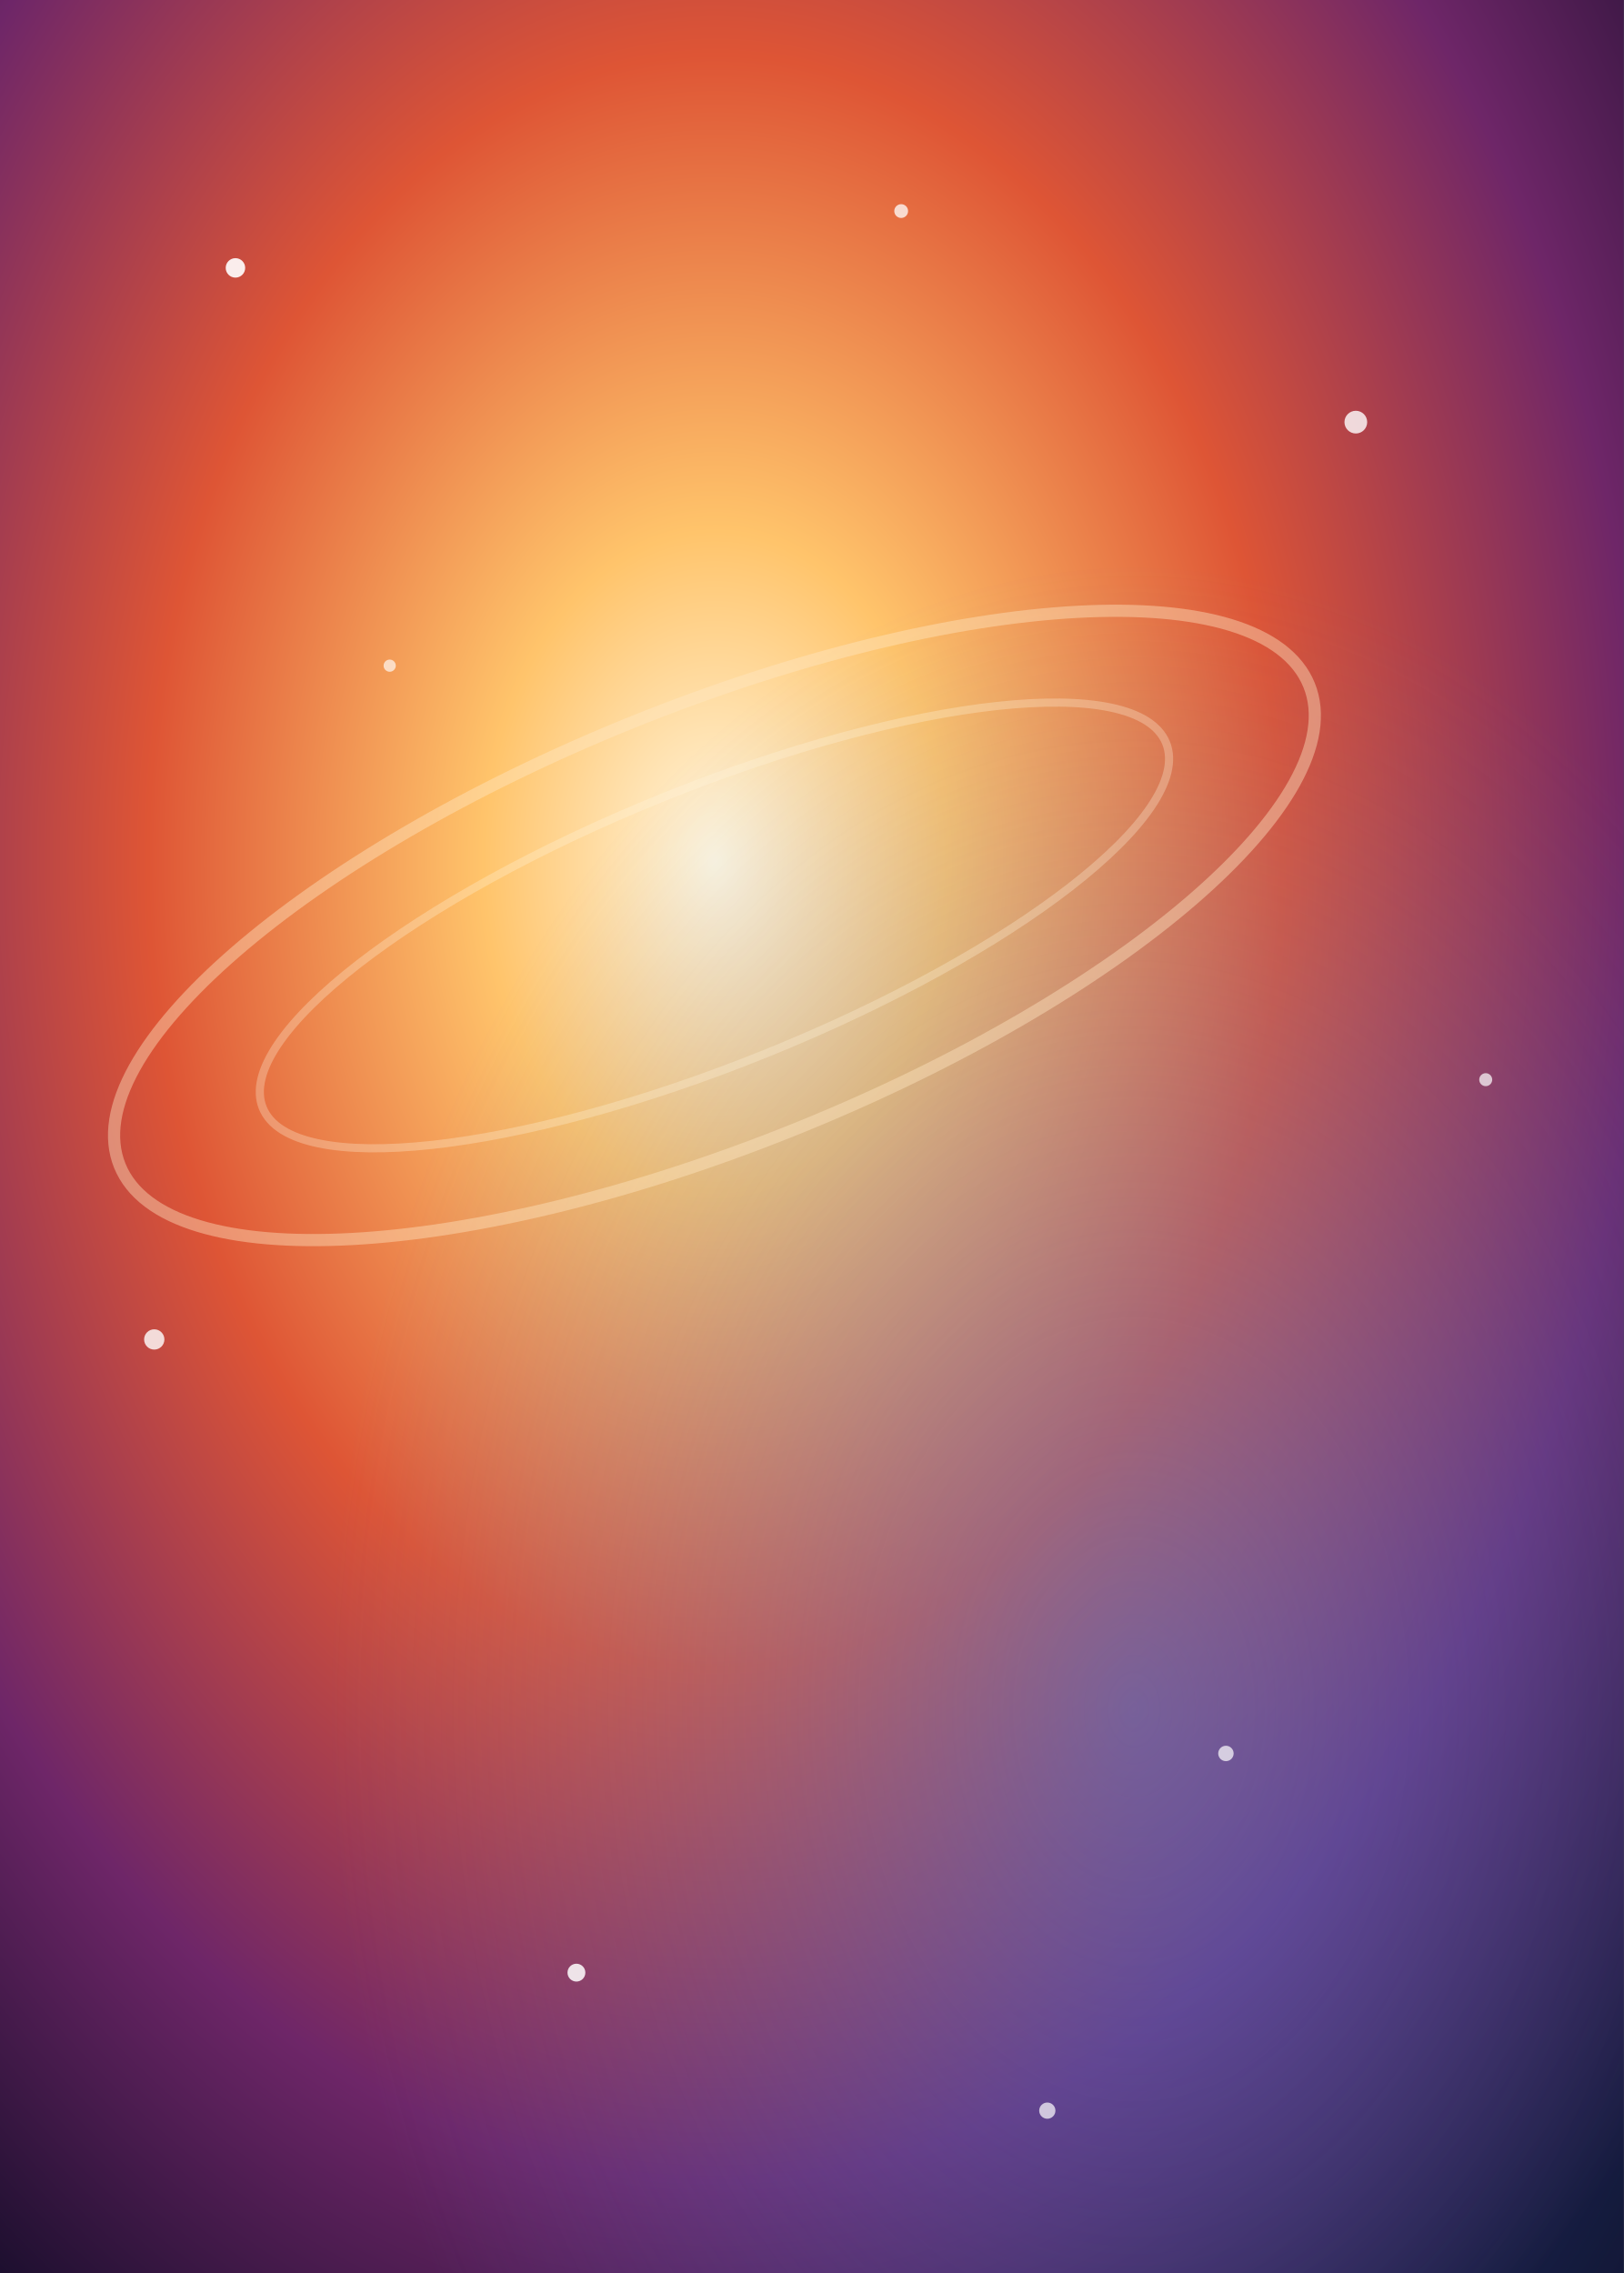
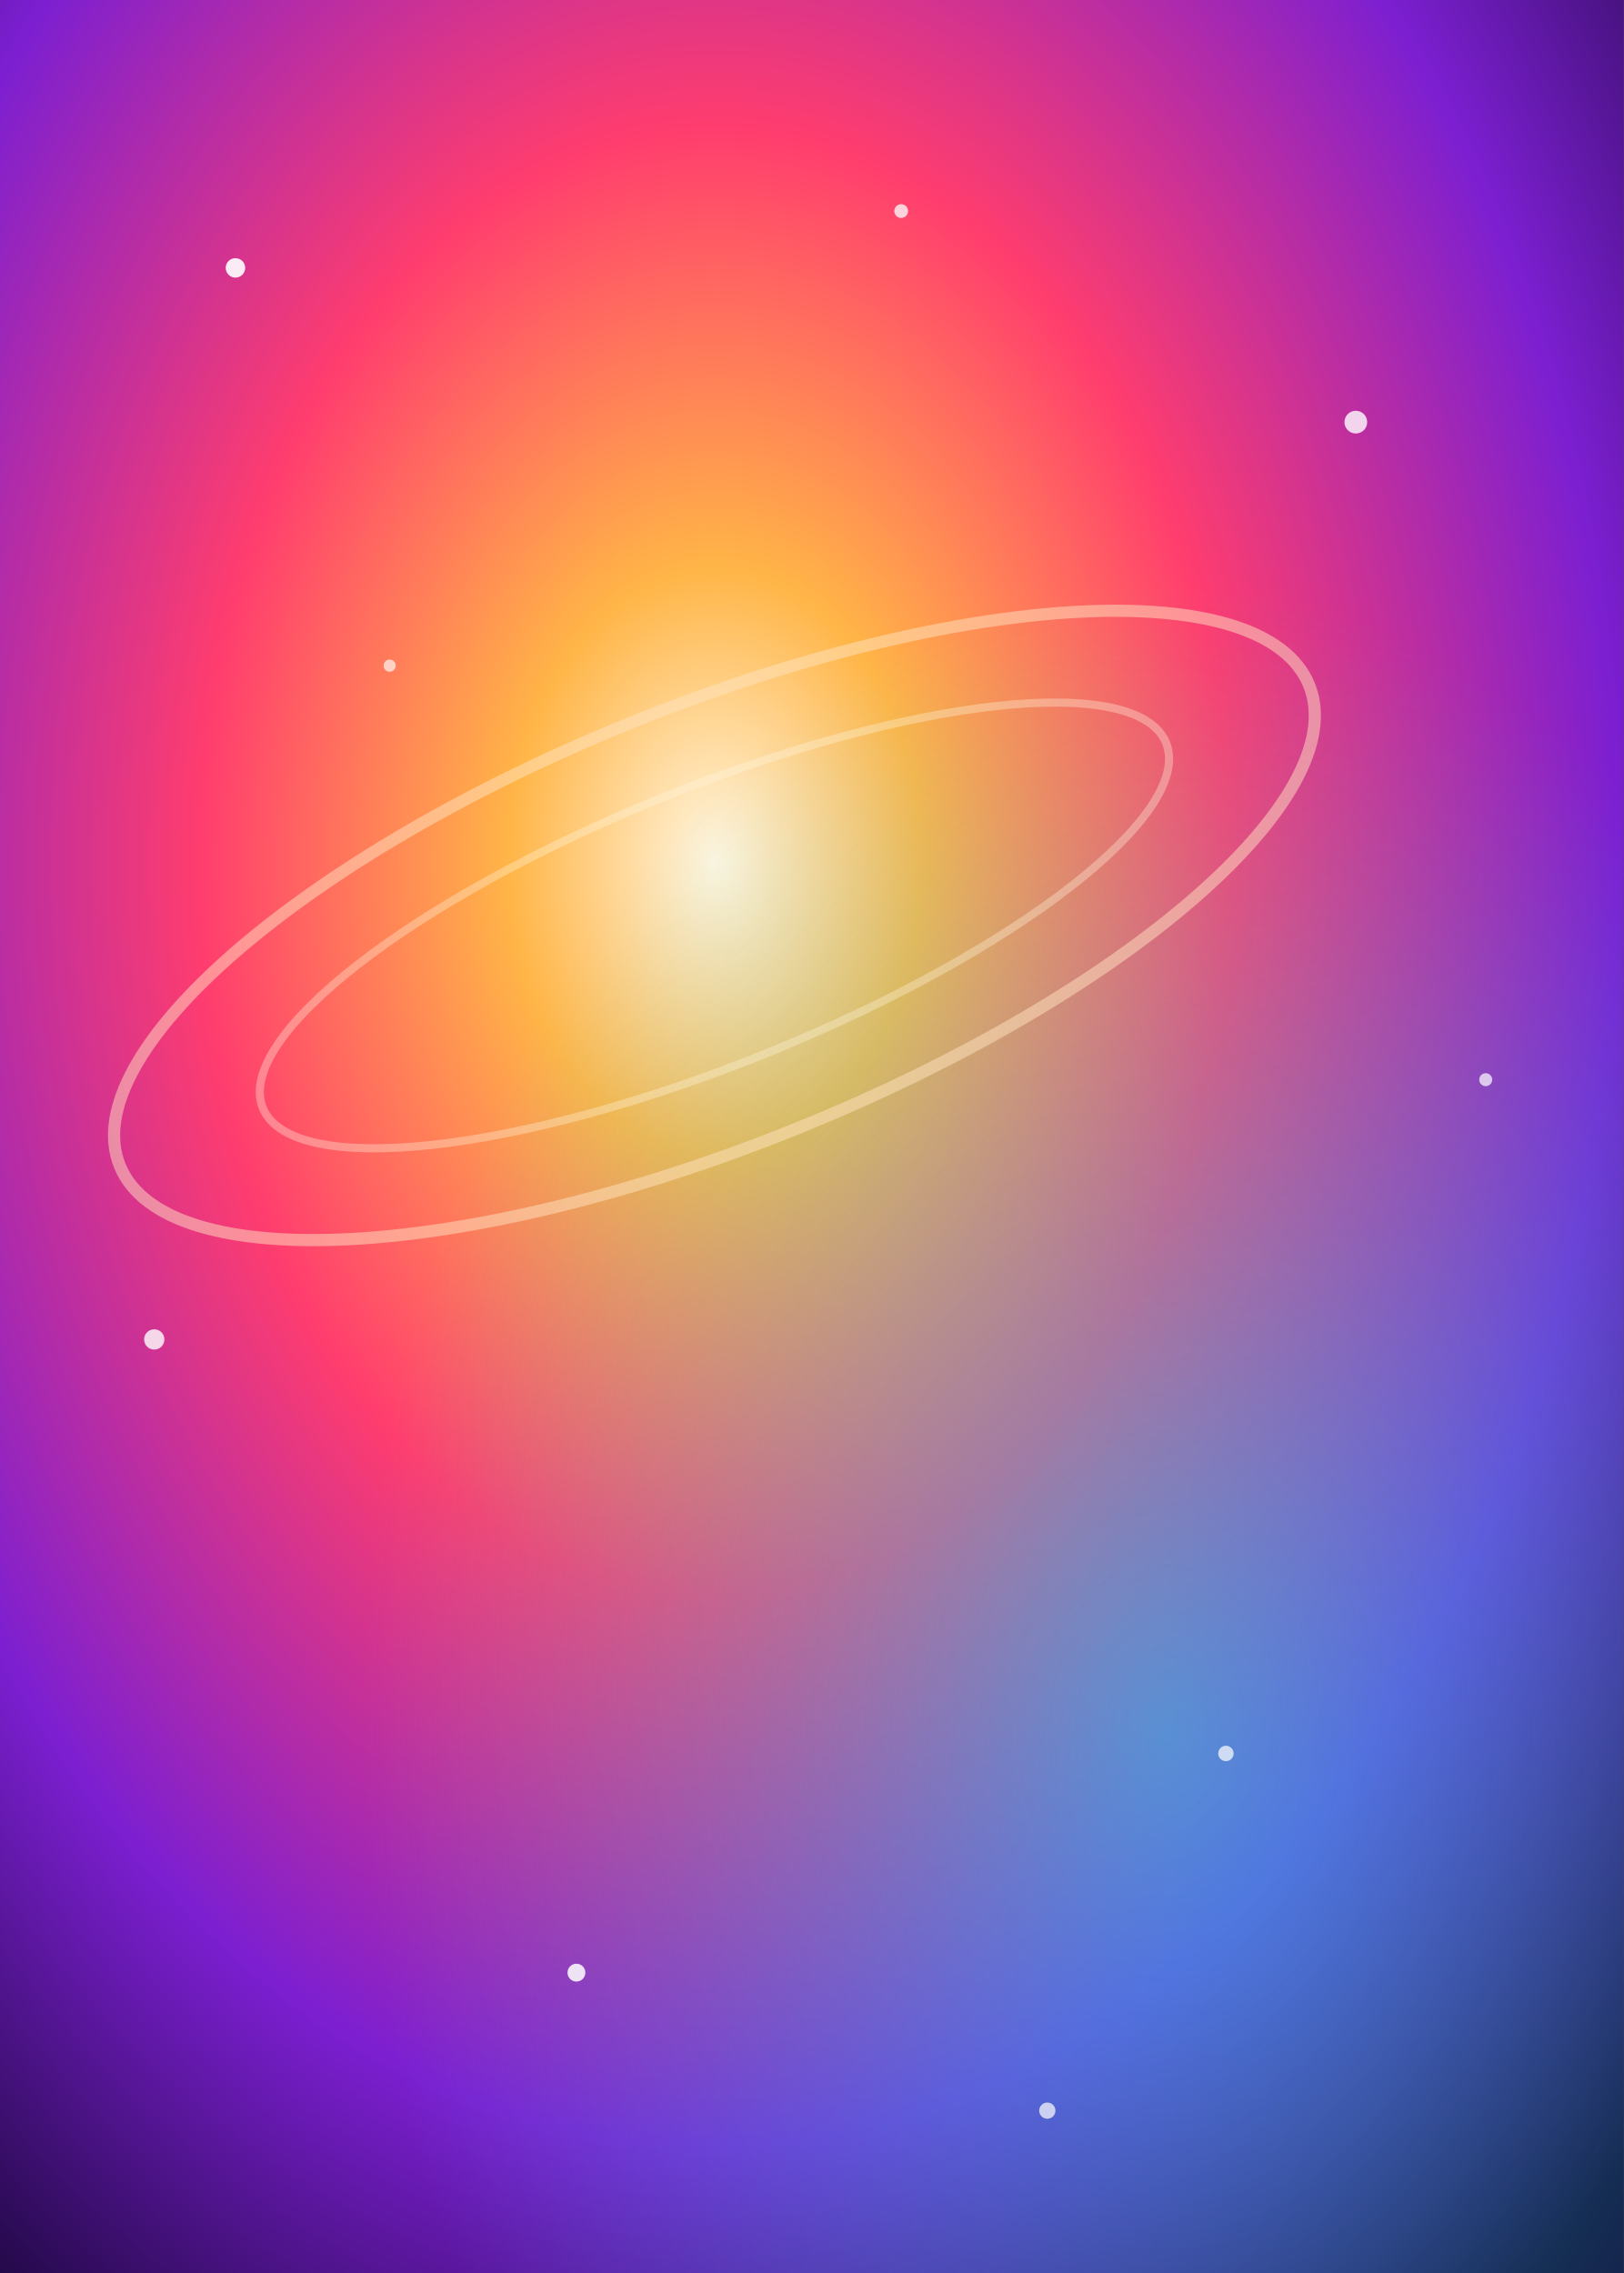
<svg xmlns="http://www.w3.org/2000/svg" viewBox="0 0 400 560" width="400" height="560">
  <defs>
    <radialGradient id="nc" cx="0.44" cy="0.38" r="0.8">
-       <stop offset="0" stop-color="#FFF6DF" />
-       <stop offset="0.18" stop-color="#FFC46B" />
-       <stop offset="0.44" stop-color="#DE5535" />
-       <stop offset="0.72" stop-color="#6E2668" />
-       <stop offset="1" stop-color="#0B0A22" />
+       <stop offset="0" stop-color="#FFF6E0" />
+       <stop offset="0.16" stop-color="#FFB547" />
+       <stop offset="0.4" stop-color="#FF3D6E" />
+       <stop offset="0.7" stop-color="#7C1FD1" />
+       <stop offset="1" stop-color="#12052E" />
    </radialGradient>
-     <radialGradient id="nd" cx="0.7" cy="0.75" r="0.5">
-       <stop offset="0" stop-color="#4C7BD9" stop-opacity="0.55" />
-       <stop offset="1" stop-color="#4C7BD9" stop-opacity="0" />
+     <radialGradient id="nd" cx="0.72" cy="0.76" r="0.5">
+       <stop offset="0" stop-color="#22D3EE" stop-opacity="0.6" />
+       <stop offset="1" stop-color="#22D3EE" stop-opacity="0" />
    </radialGradient>
  </defs>
-   <rect width="400" height="560" fill="#0B0A22" />
+   <rect width="400" height="560" fill="#12052E" />
  <rect width="400" height="560" fill="url(#nc)" />
  <rect width="400" height="560" fill="url(#nd)" />
-   <ellipse cx="176" cy="228" rx="158" ry="54" fill="none" stroke="#FFE7C4" stroke-width="3" opacity="0.42" transform="rotate(-22 176 228)" />
-   <ellipse cx="176" cy="228" rx="120" ry="34" fill="none" stroke="#FFF6DF" stroke-width="2" opacity="0.3" transform="rotate(-22 176 228)" />
+   <ellipse cx="176" cy="228" rx="158" ry="54" fill="none" stroke="#FFE3C2" stroke-width="3" opacity="0.5" transform="rotate(-22 176 228)" />
+   <ellipse cx="176" cy="228" rx="120" ry="34" fill="none" stroke="#FFF6E0" stroke-width="2" opacity="0.35" transform="rotate(-22 176 228)" />
  <g fill="#FFFFFF">
    <circle cx="58" cy="66" r="2.4" opacity="0.9" />
    <circle cx="334" cy="104" r="2.8" opacity="0.8" />
    <circle cx="142" cy="486" r="2.2" opacity="0.85" />
    <circle cx="302" cy="432" r="1.9" opacity="0.7" />
    <circle cx="222" cy="52" r="1.7" opacity="0.75" />
    <circle cx="38" cy="330" r="2.5" opacity="0.8" />
    <circle cx="366" cy="266" r="1.6" opacity="0.7" />
    <circle cx="96" cy="164" r="1.5" opacity="0.65" />
    <circle cx="258" cy="520" r="2" opacity="0.7" />
  </g>
</svg>
